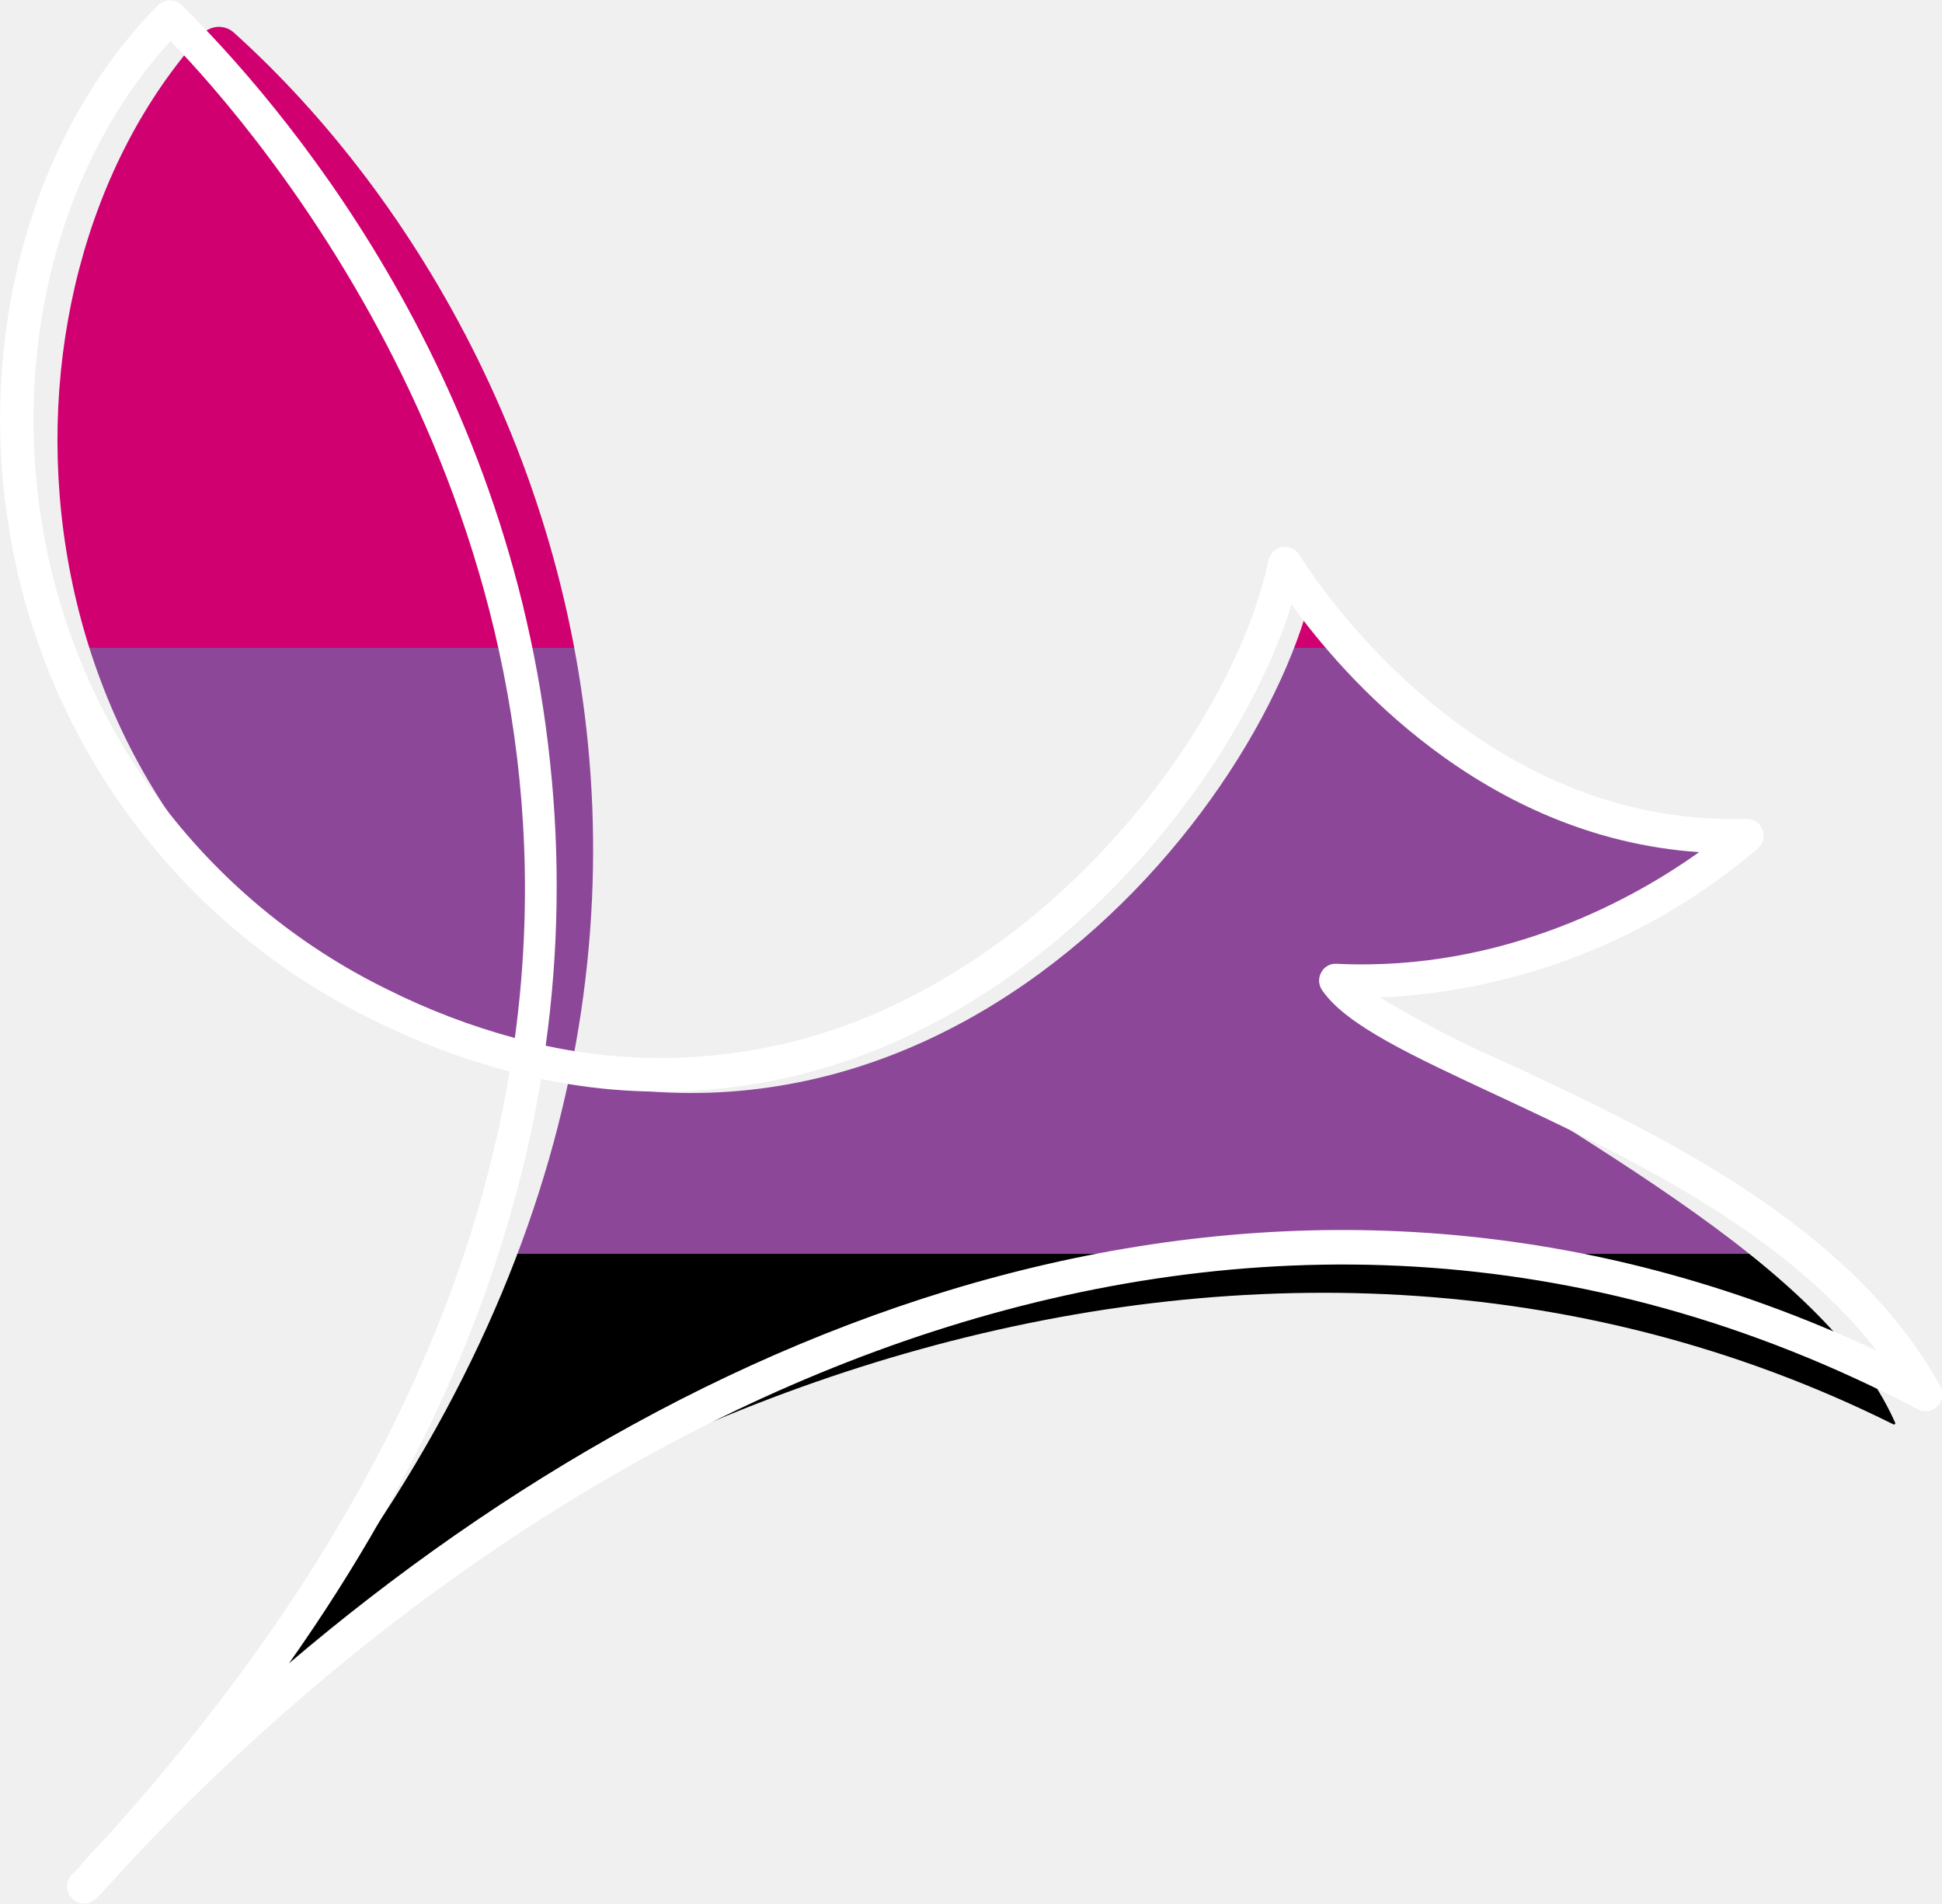
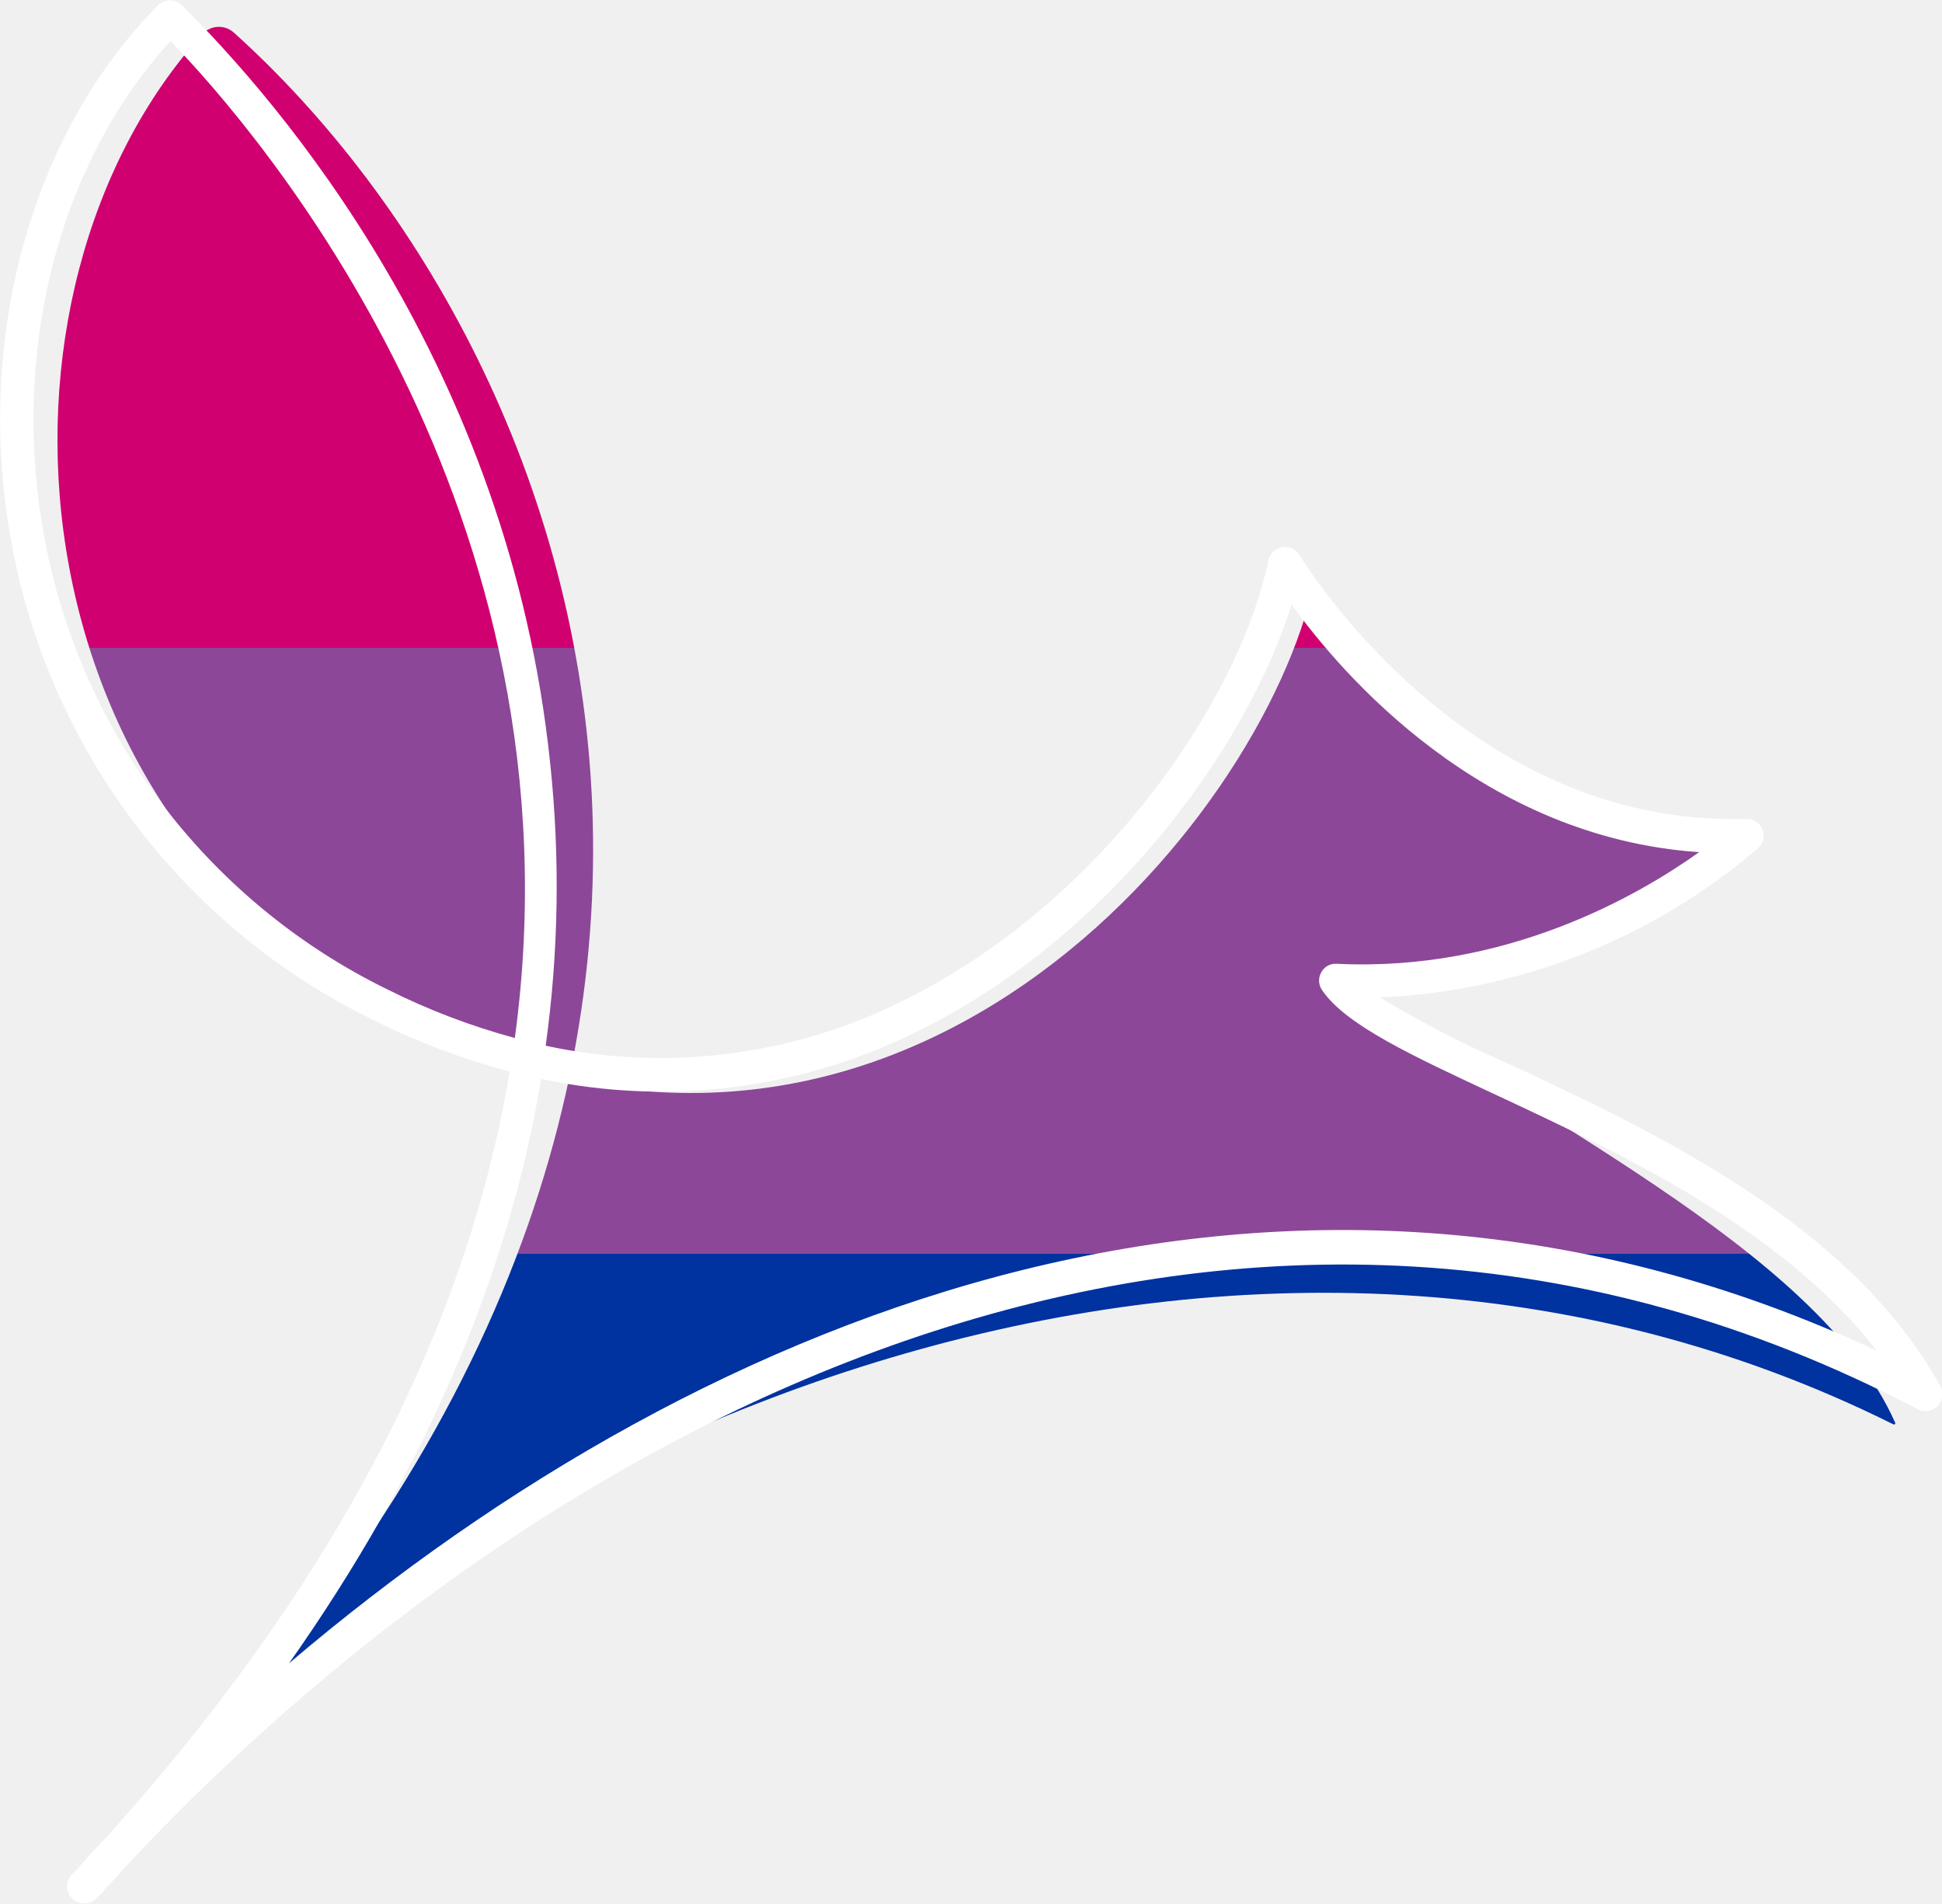
<svg xmlns="http://www.w3.org/2000/svg" viewBox="0 0 166.16 162.85">
  <defs>
    <style>
            .infill {
                /*fill: #f17824;*/
            }
            .outline {
                fill: white;
            }
        </style>
    <linearGradient id="transGradient" gradientTransform="rotate(90)">
      <stop offset="0%" stop-color="#D00070" />
      <stop offset="33.333%" stop-color="#D00070" />
      <stop offset="33.333%" stop-color="#8C4799" />
      <stop offset="66.667%" stop-color="#8C4799" />
-       <stop offset="66.667%" stop-color="0032A0" />
+       <stop offset="66.667%" stop-color="#0032A0" />
    </linearGradient>
  </defs>
  <g>
    <g>
      <path fill="url('#transGradient')" _class="infill" d="M162.15,121.72a.11.11,0,0,1-.16.14C107.86,94.92,42.77,119.76,6.17,160.4,74.57,98.17,51.84,31.46,20,2.78a1.92,1.92,0,0,0-2.68.13C-2.66,25,.28,70.24,35.08,87.51c41.72,20.71,73-17.15,77.37-37.75,0,0,12.45,21.81,36.19,22.41.86,0,1.07.92.36,1.41-4.14,2.88-15.74,11.85-32.33,11.19C129.46,95.17,155.44,106.57,162.15,121.72Z" />
      <path class="outline" d="M7.17,162.85a1.45,1.45,0,0,1-1.07-2.41c1-1.12,2-2.24,3.09-3.35,21.15-23.46,31.13-45.6,34.42-65.41a61.05,61.05,0,0,1-11.69-4.42,56.79,56.79,0,0,1-31.14-42C-2,28.38,2.87,11.19,13.54.43a1.45,1.45,0,0,1,2,0c8.29,8.19,28,30.88,31.53,64.84a99.43,99.43,0,0,1-.38,24.2A46.39,46.39,0,0,0,77,85.75C94,77.52,106,60.12,108.53,47.92a1.45,1.45,0,0,1,2.65-.44c.14.23,13.65,22.59,37,22.59l1.23,0a1.42,1.42,0,0,1,1.38.88,1.45,1.45,0,0,1-.35,1.61,53.29,53.29,0,0,1-32.37,12.78,93.15,93.15,0,0,0,11.21,5.77c12.27,5.74,29.07,13.6,36.71,27.45a1.44,1.44,0,0,1-1.93,2c-57.56-30.17-116-.43-152.76,38.55-1,1.11-2,2.23-3.07,3.33A1.43,1.43,0,0,1,7.17,162.85ZM46.3,92.31q-4.24,25.43-21.57,50c36.16-30.78,86-50.06,135.85-26.74-8.07-10.42-22-16.95-32.53-21.87-7.22-3.37-12.92-6-14.94-9a1.42,1.42,0,0,1-.06-1.51,1.38,1.38,0,0,1,1.33-.73c14.49.71,25.82-5.85,31-9.55-18.57-1.27-30.53-15.16-34.87-21.19C106.6,64.23,94.7,80.4,78.29,88.34A49.14,49.14,0,0,1,46.3,92.31ZM14.59,3.51c-9.34,10.17-13.53,25.84-11,41.3A54,54,0,0,0,33.2,84.68a58.48,58.48,0,0,0,10.85,4.13C50.18,43.66,22,11.15,14.59,3.51Z" />
    </g>
  </g>
</svg>
